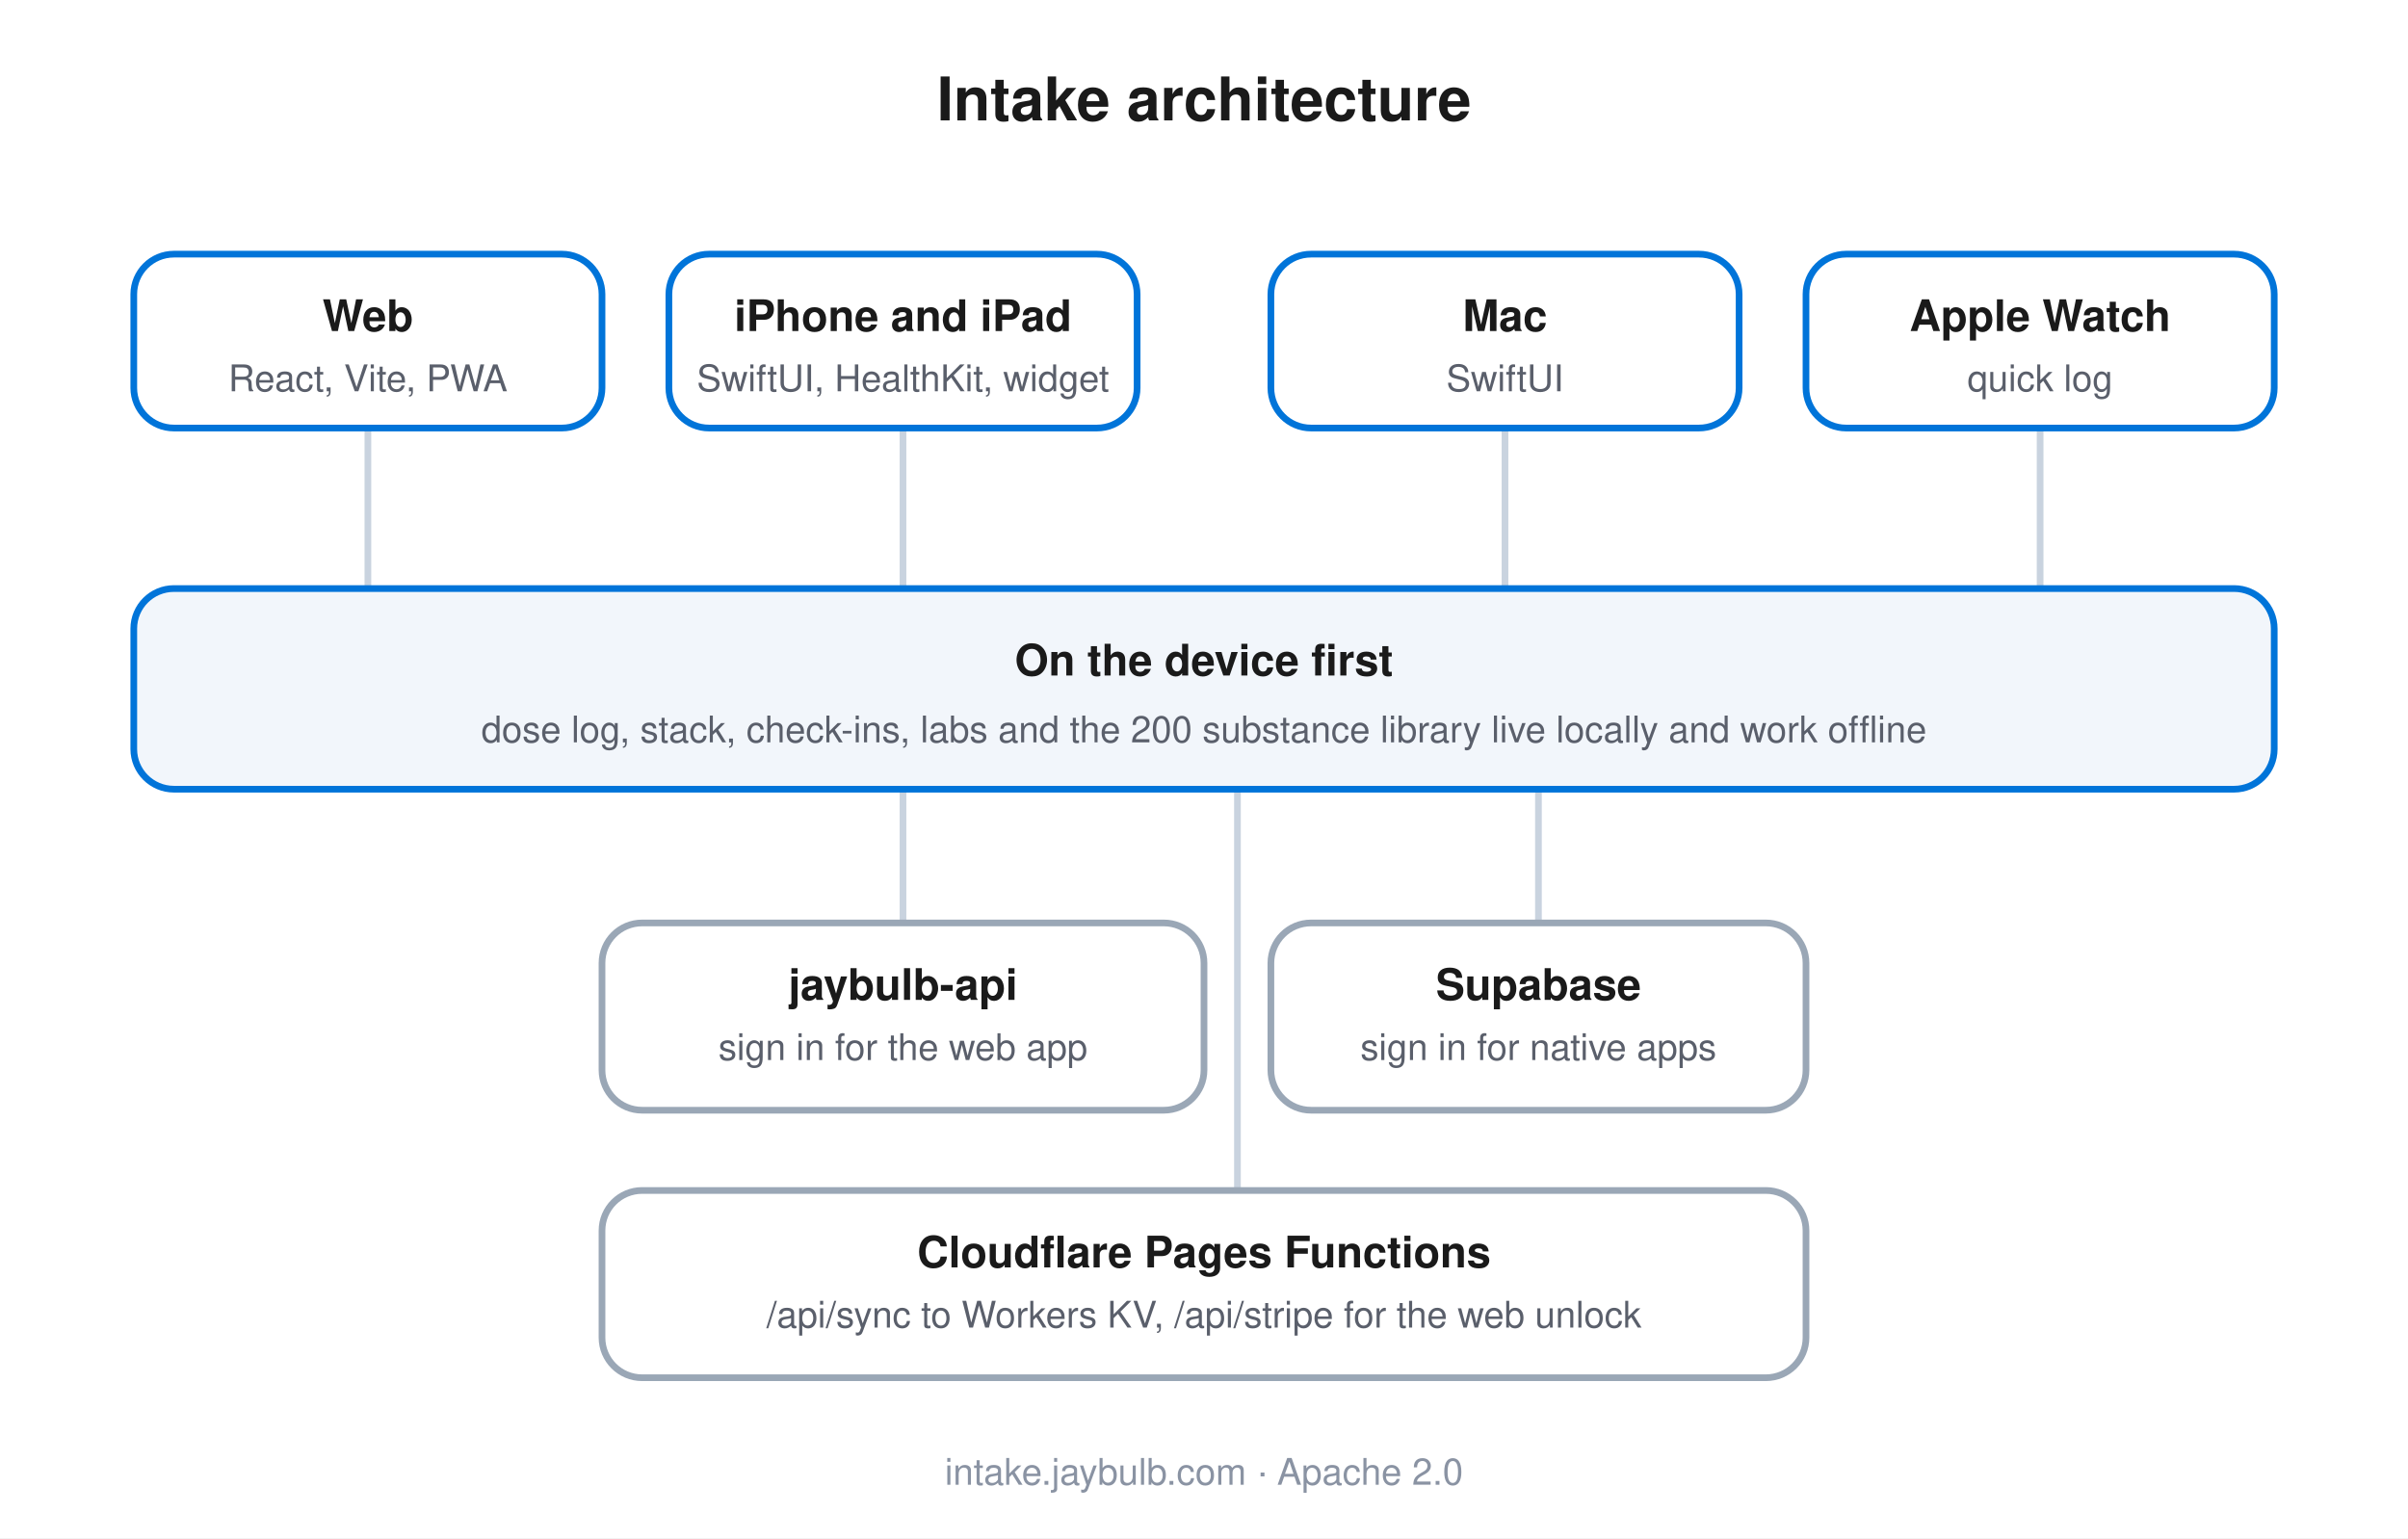
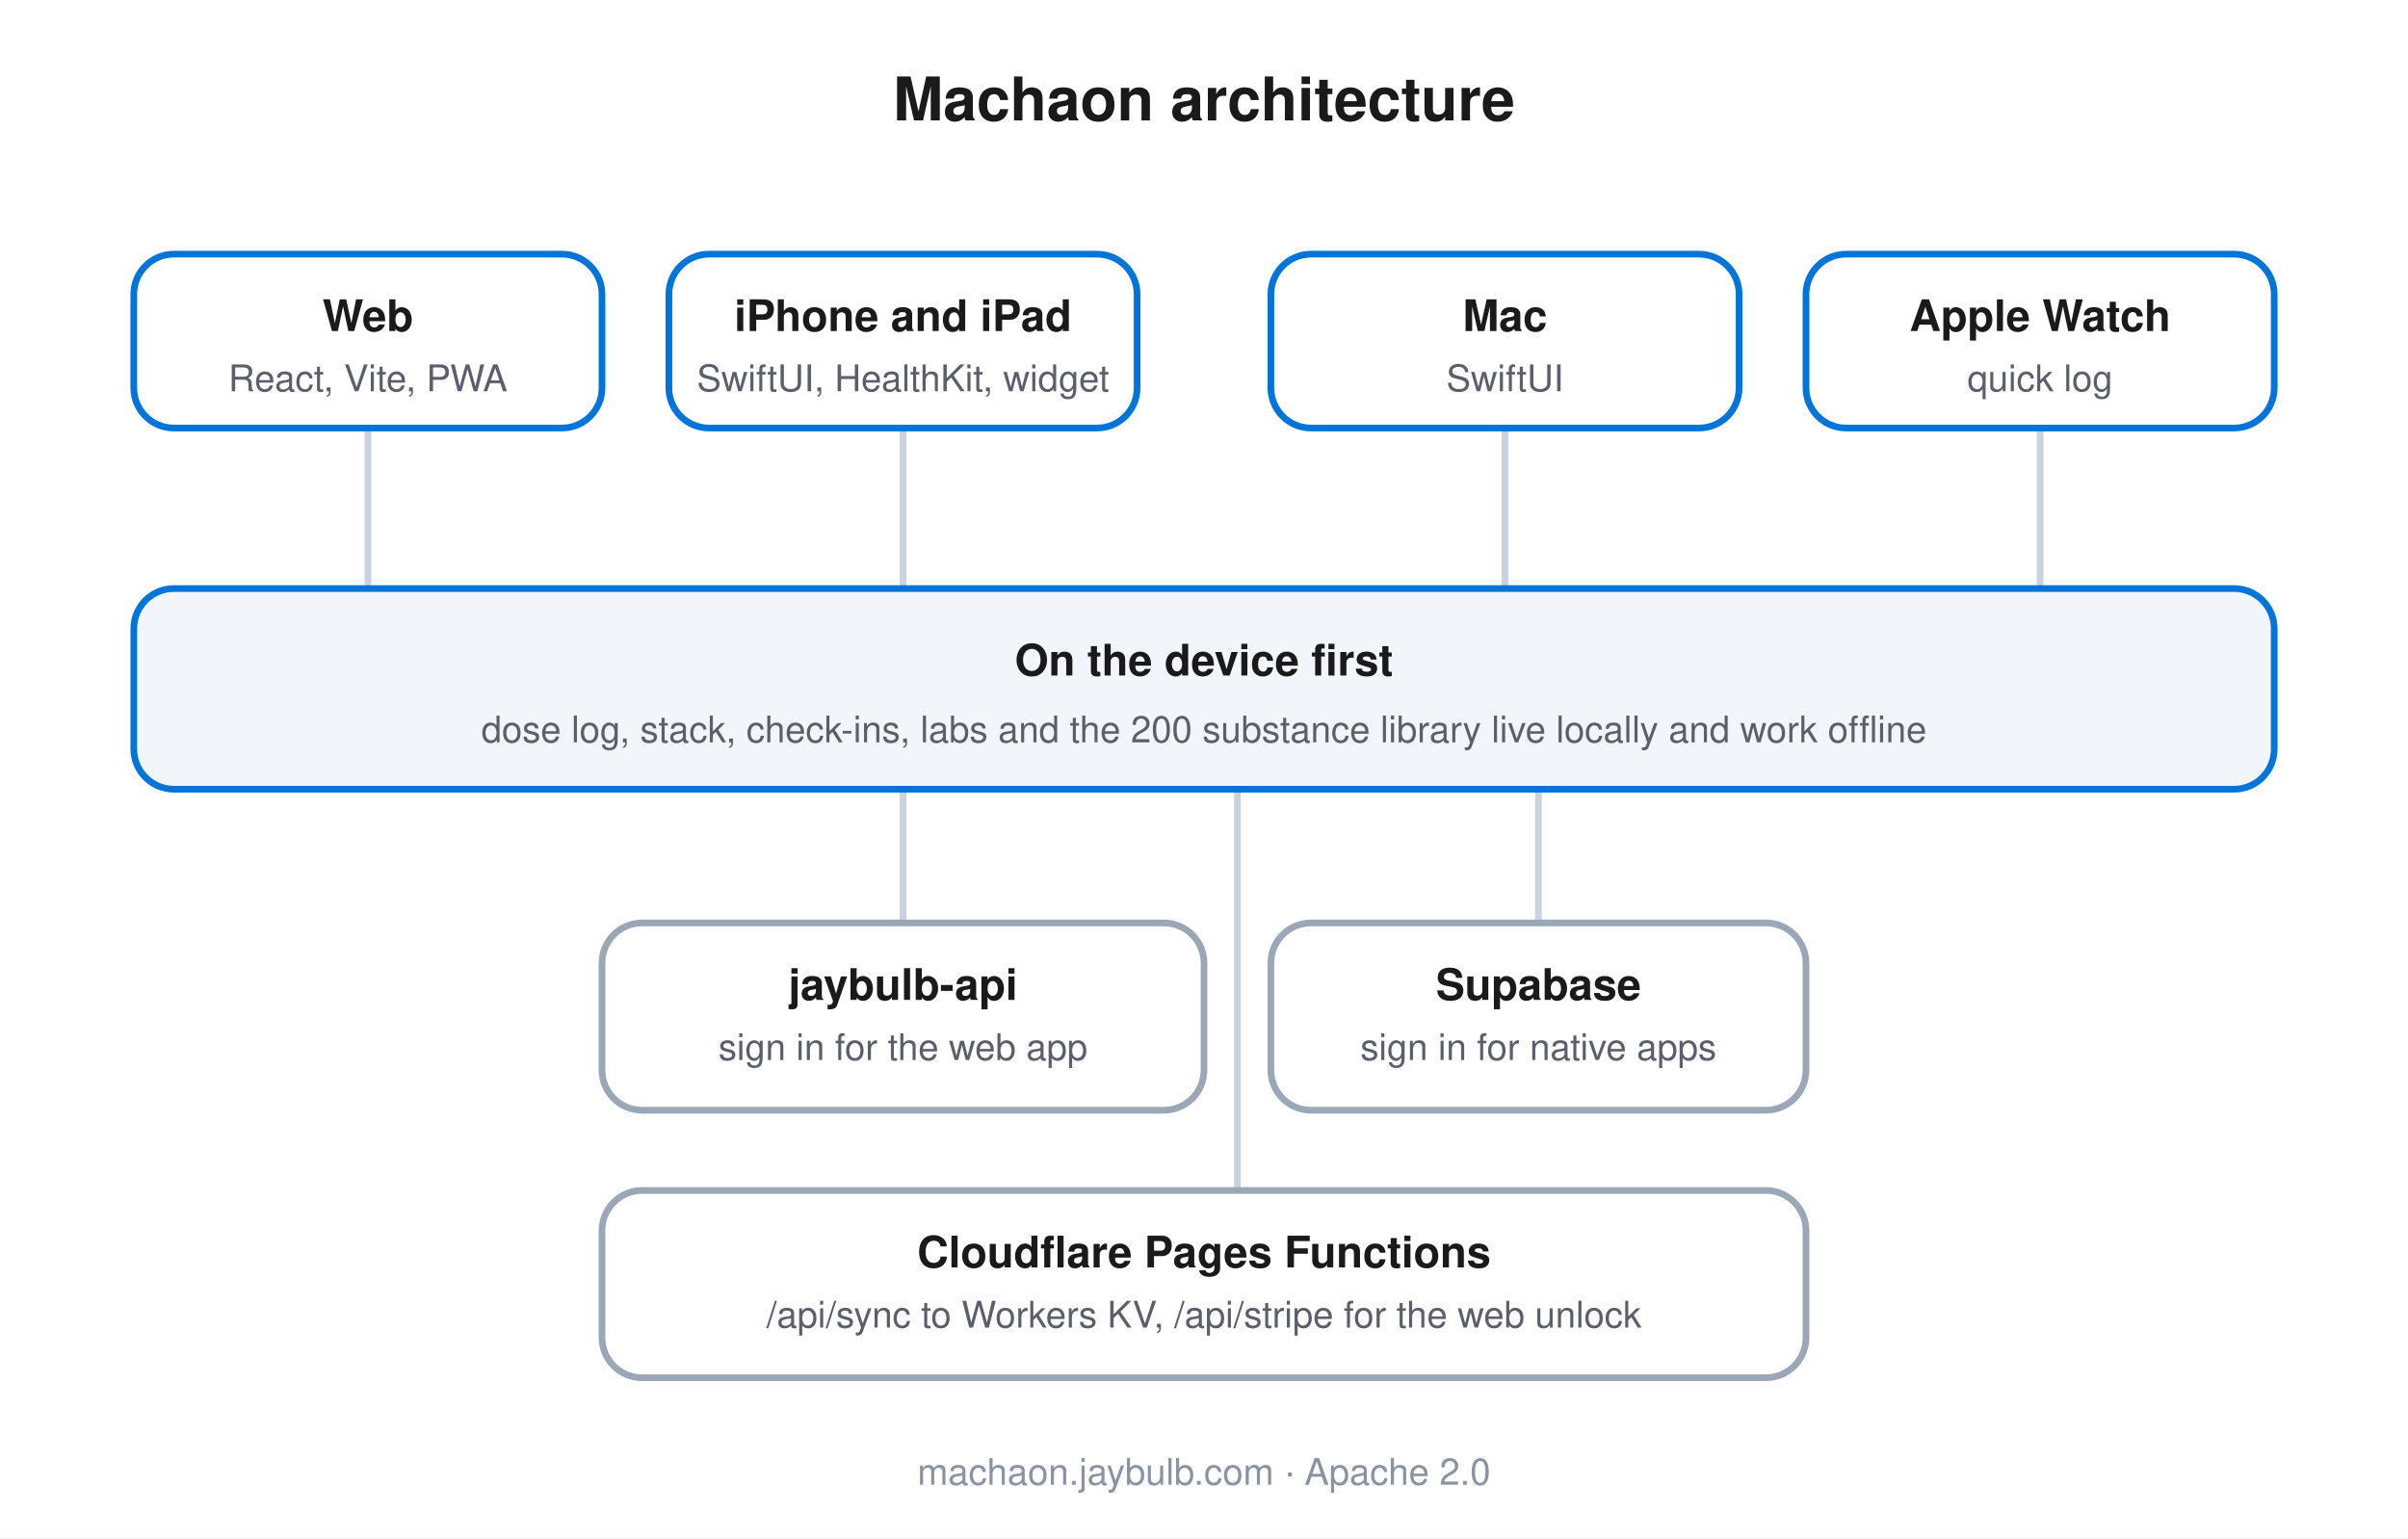
- <svg xmlns="http://www.w3.org/2000/svg" width="720" height="460" viewBox="0 0 720 460" font-family="Intake Sans, -apple-system, BlinkMacSystemFont, Helvetica, sans-serif">
+ <svg xmlns="http://www.w3.org/2000/svg" width="720" height="460" viewBox="0 0 720 460" font-family="Machaon Sans, -apple-system, BlinkMacSystemFont, Helvetica, sans-serif">
  <rect width="720" height="460" fill="#fff" />
-   <text x="360" y="36" fill="#1a1a1a" font-size="18" font-weight="600" text-anchor="middle">Intake architecture</text>
+   <text x="360" y="36" fill="#1a1a1a" font-size="18" font-weight="600" text-anchor="middle">Machaon architecture</text>
  <g fill="none" stroke="#c9d3df" stroke-width="2">
    <path d="M110 128 V176" />
    <path d="M270 128 V176" />
    <path d="M450 128 V176" />
    <path d="M610 128 V176" />
    <path d="M270 236 V276" />
    <path d="M460 236 V276" />
    <path d="M370 236 V356" />
  </g>
  <g font-size="13" text-anchor="middle">
    <g fill="#fff" stroke="#0074D9" stroke-width="2">
      <rect x="40" y="76" width="140" height="52" rx="12" />
      <rect x="200" y="76" width="140" height="52" rx="12" />
      <rect x="380" y="76" width="140" height="52" rx="12" />
      <rect x="540" y="76" width="140" height="52" rx="12" />
    </g>
    <text x="110" y="99" font-weight="600" fill="#1a1a1a">Web</text>
    <text x="110" y="117" fill="#5a5f6b" font-size="11">React, Vite, PWA</text>
    <text x="270" y="99" font-weight="600" fill="#1a1a1a">iPhone and iPad</text>
    <text x="270" y="117" fill="#5a5f6b" font-size="11">SwiftUI, HealthKit, widget</text>
    <text x="450" y="99" font-weight="600" fill="#1a1a1a">Mac</text>
    <text x="450" y="117" fill="#5a5f6b" font-size="11">SwiftUI</text>
    <text x="610" y="99" font-weight="600" fill="#1a1a1a">Apple Watch</text>
    <text x="610" y="117" fill="#5a5f6b" font-size="11">quick log</text>
    <rect x="40" y="176" width="640" height="60" rx="12" fill="#f2f6fb" stroke="#0074D9" stroke-width="2" />
    <text x="360" y="202" font-weight="600" fill="#1a1a1a">On the device first</text>
    <text x="360" y="222" fill="#5a5f6b" font-size="11">dose log, stack, check-ins, labs and the 200 substance library live locally and work offline</text>
    <g fill="#fff" stroke="#9aa7b6" stroke-width="2">
      <rect x="180" y="276" width="180" height="56" rx="12" />
      <rect x="380" y="276" width="160" height="56" rx="12" />
    </g>
    <text x="270" y="299" font-weight="600" fill="#1a1a1a">jaybulb-api</text>
    <text x="270" y="317" fill="#5a5f6b" font-size="11">sign in for the web app</text>
    <text x="460" y="299" font-weight="600" fill="#1a1a1a">Supabase</text>
    <text x="460" y="317" fill="#5a5f6b" font-size="11">sign in for native apps</text>
    <rect x="180" y="356" width="360" height="56" rx="12" fill="#fff" stroke="#9aa7b6" stroke-width="2" />
    <text x="360" y="379" font-weight="600" fill="#1a1a1a">Cloudflare Pages Functions</text>
    <text x="360" y="397" fill="#5a5f6b" font-size="11">/api/sync to Workers KV, /api/stripe for the web unlock</text>
  </g>
-   <text x="360" y="444" fill="#8a93a3" font-size="11" text-anchor="middle">intake.jaybulb.com · Apache 2.0</text>
+   <text x="360" y="444" fill="#8a93a3" font-size="11" text-anchor="middle">machaon.jaybulb.com · Apache 2.0</text>
</svg>
